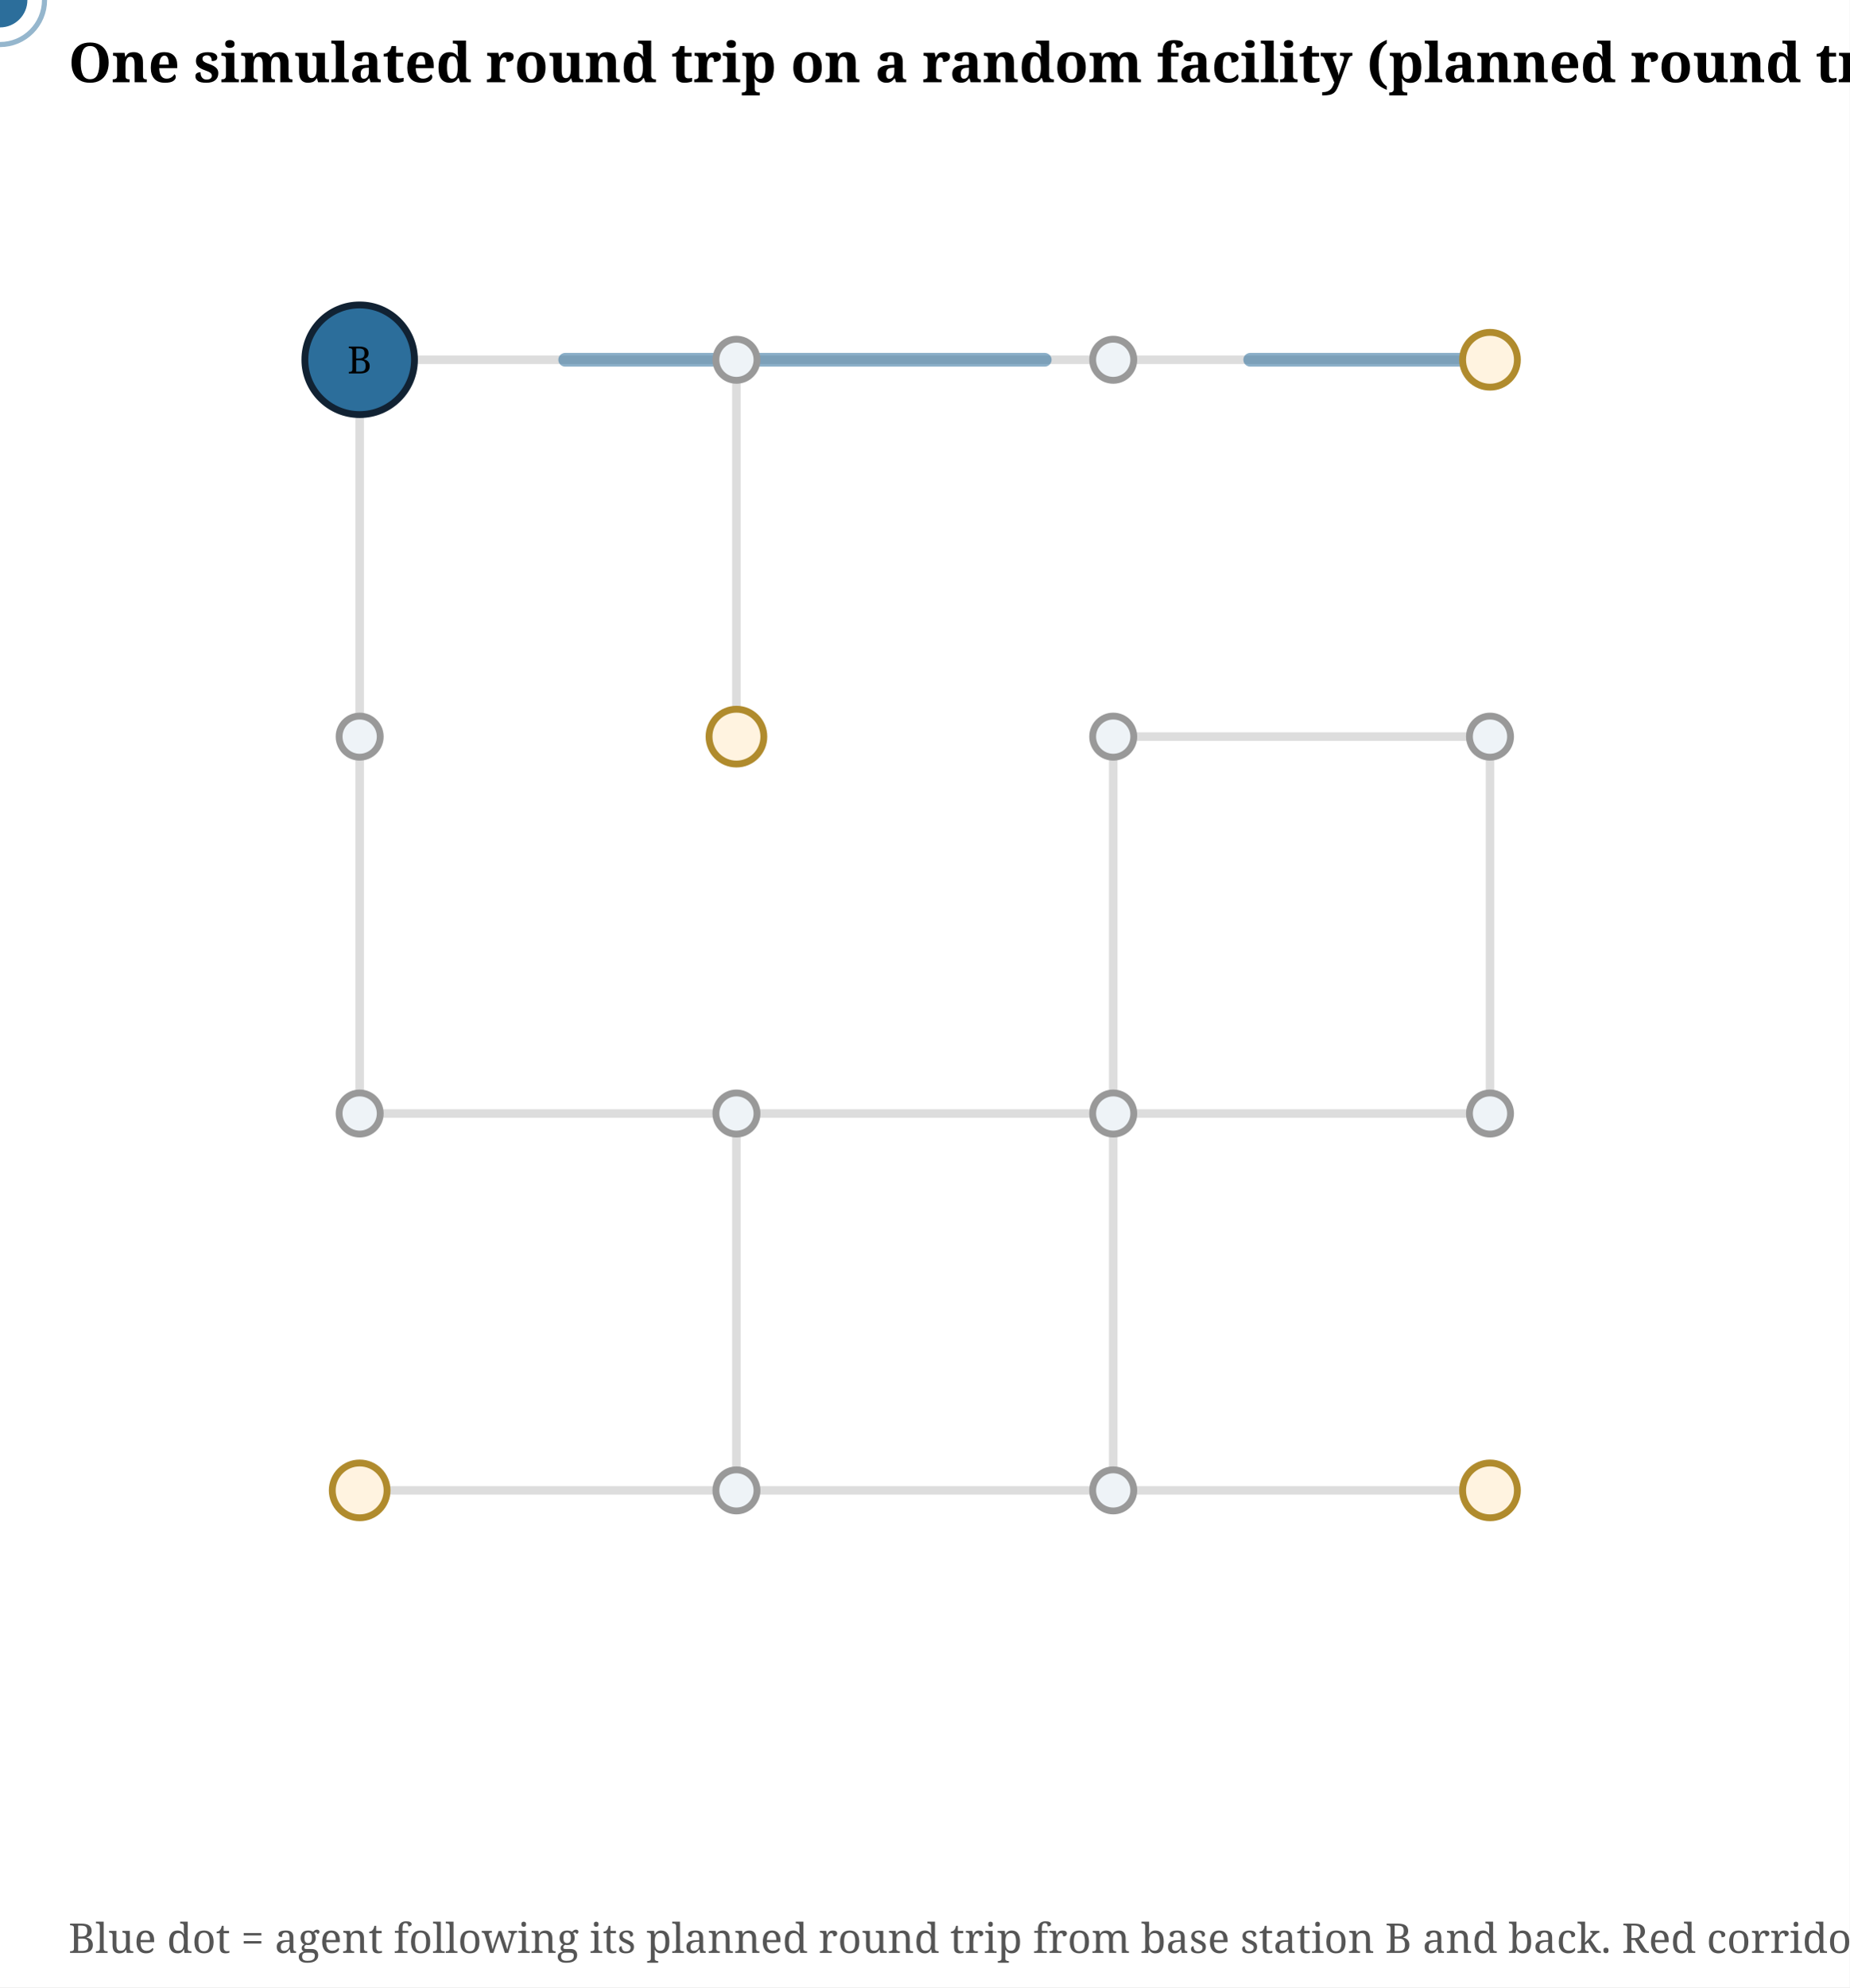
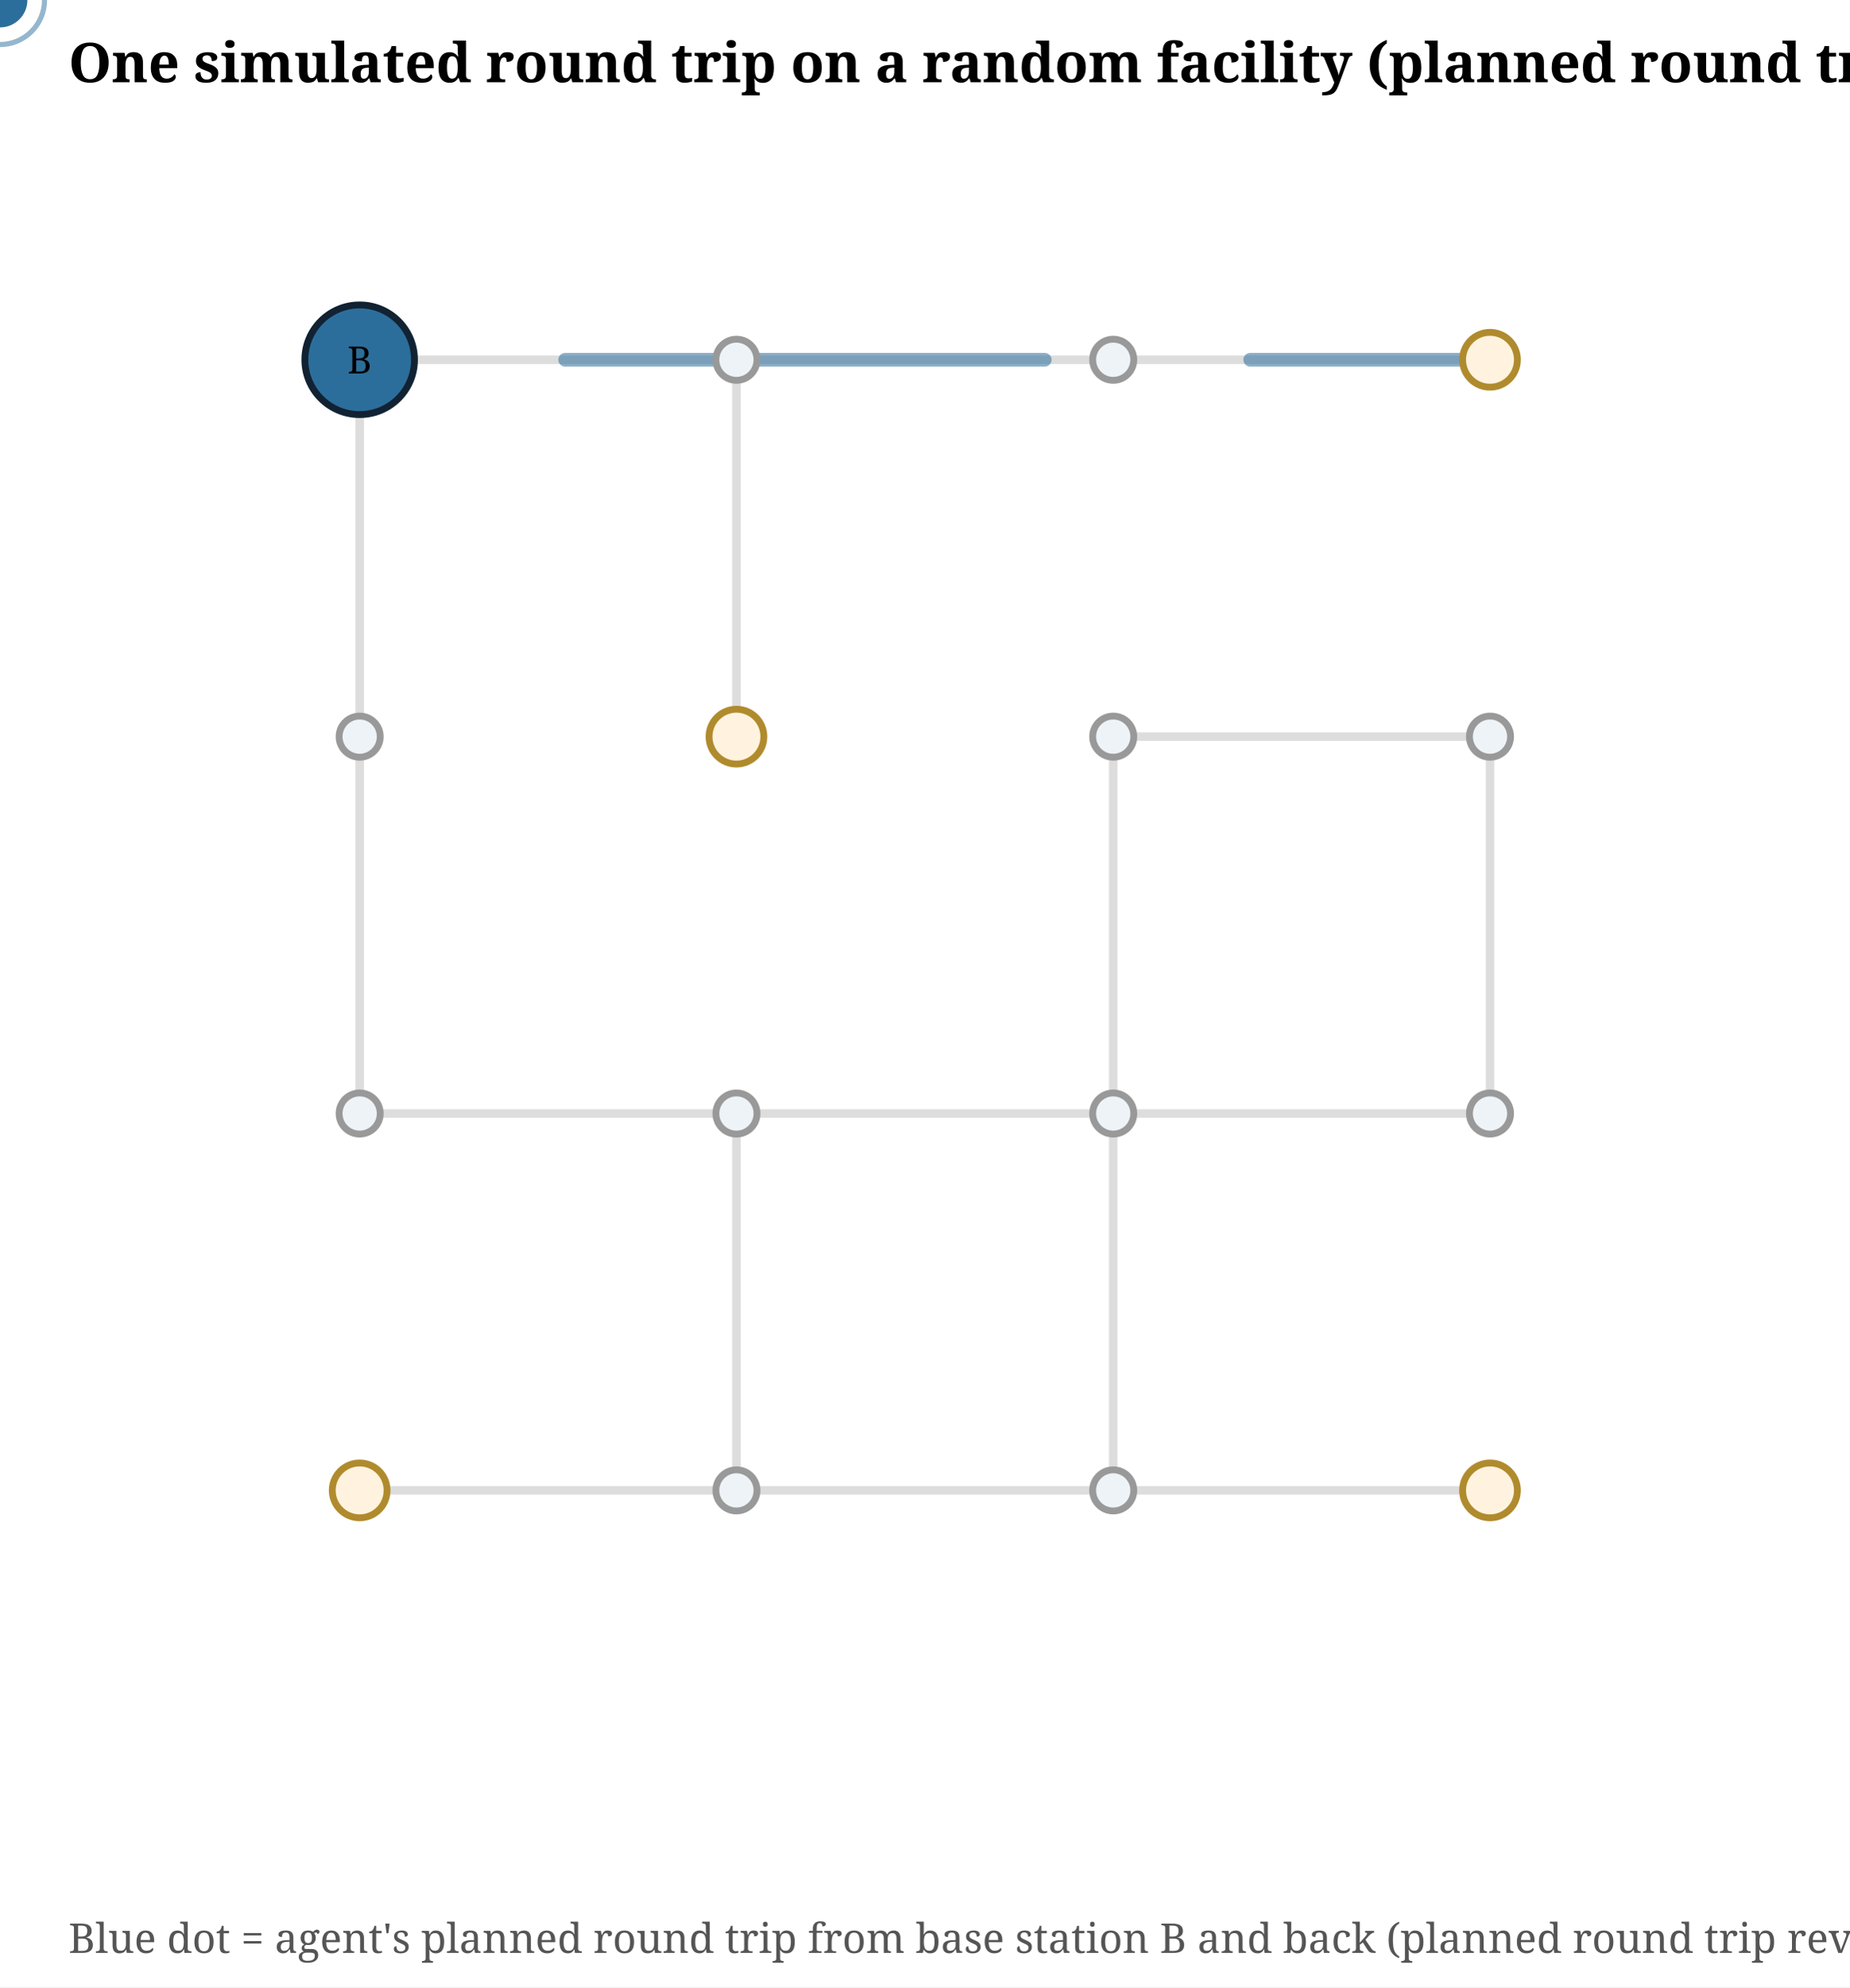
<svg xmlns="http://www.w3.org/2000/svg" width="540" height="580" viewBox="0 0 540 580" font-family="Georgia, serif">
  <rect width="540" height="580" fill="#ffffff" />
  <line x1="105" y1="105" x2="215" y2="105" stroke="#ddd" stroke-width="2.5" />
  <line x1="105" y1="105" x2="105" y2="215" stroke="#ddd" stroke-width="2.5" />
  <line x1="215" y1="105" x2="325" y2="105" stroke="#ddd" stroke-width="2.5" />
  <line x1="215" y1="105" x2="215" y2="215" stroke="#ddd" stroke-width="2.5" />
  <line x1="325" y1="105" x2="435" y2="105" stroke="#ddd" stroke-width="2.5" />
  <line x1="105" y1="215" x2="105" y2="325" stroke="#ddd" stroke-width="2.5" />
  <line x1="325" y1="215" x2="435" y2="215" stroke="#ddd" stroke-width="2.5" />
  <line x1="325" y1="215" x2="325" y2="325" stroke="#ddd" stroke-width="2.5" />
  <line x1="435" y1="215" x2="435" y2="325" stroke="#ddd" stroke-width="2.5" />
  <line x1="105" y1="325" x2="215" y2="325" stroke="#ddd" stroke-width="2.5" />
  <line x1="215" y1="325" x2="325" y2="325" stroke="#ddd" stroke-width="2.5" />
  <line x1="215" y1="325" x2="215" y2="435" stroke="#ddd" stroke-width="2.5" />
  <line x1="325" y1="325" x2="435" y2="325" stroke="#ddd" stroke-width="2.5" />
  <line x1="325" y1="325" x2="325" y2="435" stroke="#ddd" stroke-width="2.5" />
  <line x1="105" y1="435" x2="215" y2="435" stroke="#ddd" stroke-width="2.5" />
  <line x1="215" y1="435" x2="325" y2="435" stroke="#ddd" stroke-width="2.5" />
  <line x1="325" y1="435" x2="435" y2="435" stroke="#ddd" stroke-width="2.5" />
  <path d="M 105,105 L 215,105 L 325,105 L 435,105 L 325,105 L 215,105 L 105,105" fill="none" stroke="#2C6E9B" stroke-width="4" stroke-linecap="round" opacity="0.55" pathLength="100" stroke-dasharray="100" stroke-dashoffset="100">
    <animate attributeName="stroke-dashoffset" from="100" to="0" dur="7s" repeatCount="indefinite" />
  </path>
  <circle cx="105" cy="105" r="16" fill="#2C6E9B" stroke="#123" stroke-width="2" />
-   <text x="105" y="109" font-size="11" text-anchor="middle" font-family="Georgia, serif">B</text>
+   <text x="105" y="109" font-size="11" text-anchor="middle" fill="#000" font-family="Georgia, serif">B</text>
  <circle cx="215" cy="105" r="6" fill="#eef3f7" stroke="#999" stroke-width="2" />
-   <text x="215" y="109" font-size="11" text-anchor="middle" font-family="Georgia, serif" />
+   <text x="215" y="109" font-size="11" text-anchor="middle" fill="#000" font-family="Georgia, serif" />
  <circle cx="325" cy="105" r="6" fill="#eef3f7" stroke="#999" stroke-width="2" />
-   <text x="325" y="109" font-size="11" text-anchor="middle" font-family="Georgia, serif" />
+   <text x="325" y="109" font-size="11" text-anchor="middle" fill="#000" font-family="Georgia, serif" />
  <circle cx="435" cy="105" r="8" fill="#fff3e0" stroke="#B08B2D" stroke-width="2" />
-   <text x="435" y="109" font-size="11" text-anchor="middle" font-family="Georgia, serif" />
+   <text x="435" y="109" font-size="11" text-anchor="middle" fill="#000" font-family="Georgia, serif" />
  <circle cx="105" cy="215" r="6" fill="#eef3f7" stroke="#999" stroke-width="2" />
-   <text x="105" y="219" font-size="11" text-anchor="middle" font-family="Georgia, serif" />
+   <text x="105" y="219" font-size="11" text-anchor="middle" fill="#000" font-family="Georgia, serif" />
  <circle cx="215" cy="215" r="8" fill="#fff3e0" stroke="#B08B2D" stroke-width="2" />
-   <text x="215" y="219" font-size="11" text-anchor="middle" font-family="Georgia, serif" />
+   <text x="215" y="219" font-size="11" text-anchor="middle" fill="#000" font-family="Georgia, serif" />
  <circle cx="325" cy="215" r="6" fill="#eef3f7" stroke="#999" stroke-width="2" />
-   <text x="325" y="219" font-size="11" text-anchor="middle" font-family="Georgia, serif" />
+   <text x="325" y="219" font-size="11" text-anchor="middle" fill="#000" font-family="Georgia, serif" />
  <circle cx="435" cy="215" r="6" fill="#eef3f7" stroke="#999" stroke-width="2" />
-   <text x="435" y="219" font-size="11" text-anchor="middle" font-family="Georgia, serif" />
+   <text x="435" y="219" font-size="11" text-anchor="middle" fill="#000" font-family="Georgia, serif" />
  <circle cx="105" cy="325" r="6" fill="#eef3f7" stroke="#999" stroke-width="2" />
-   <text x="105" y="329" font-size="11" text-anchor="middle" font-family="Georgia, serif" />
+   <text x="105" y="329" font-size="11" text-anchor="middle" fill="#000" font-family="Georgia, serif" />
  <circle cx="215" cy="325" r="6" fill="#eef3f7" stroke="#999" stroke-width="2" />
-   <text x="215" y="329" font-size="11" text-anchor="middle" font-family="Georgia, serif" />
+   <text x="215" y="329" font-size="11" text-anchor="middle" fill="#000" font-family="Georgia, serif" />
  <circle cx="325" cy="325" r="6" fill="#eef3f7" stroke="#999" stroke-width="2" />
-   <text x="325" y="329" font-size="11" text-anchor="middle" font-family="Georgia, serif" />
+   <text x="325" y="329" font-size="11" text-anchor="middle" fill="#000" font-family="Georgia, serif" />
  <circle cx="435" cy="325" r="6" fill="#eef3f7" stroke="#999" stroke-width="2" />
-   <text x="435" y="329" font-size="11" text-anchor="middle" font-family="Georgia, serif" />
+   <text x="435" y="329" font-size="11" text-anchor="middle" fill="#000" font-family="Georgia, serif" />
  <circle cx="105" cy="435" r="8" fill="#fff3e0" stroke="#B08B2D" stroke-width="2" />
-   <text x="105" y="439" font-size="11" text-anchor="middle" font-family="Georgia, serif" />
+   <text x="105" y="439" font-size="11" text-anchor="middle" fill="#000" font-family="Georgia, serif" />
  <circle cx="215" cy="435" r="6" fill="#eef3f7" stroke="#999" stroke-width="2" />
-   <text x="215" y="439" font-size="11" text-anchor="middle" font-family="Georgia, serif" />
+   <text x="215" y="439" font-size="11" text-anchor="middle" fill="#000" font-family="Georgia, serif" />
  <circle cx="325" cy="435" r="6" fill="#eef3f7" stroke="#999" stroke-width="2" />
-   <text x="325" y="439" font-size="11" text-anchor="middle" font-family="Georgia, serif" />
+   <text x="325" y="439" font-size="11" text-anchor="middle" fill="#000" font-family="Georgia, serif" />
  <circle cx="435" cy="435" r="8" fill="#fff3e0" stroke="#B08B2D" stroke-width="2" />
-   <text x="435" y="439" font-size="11" text-anchor="middle" font-family="Georgia, serif" />
+   <text x="435" y="439" font-size="11" text-anchor="middle" fill="#000" font-family="Georgia, serif" />
  <circle r="9" fill="#2C6E9B" stroke="#fff" stroke-width="2">
    <animateMotion dur="7s" repeatCount="indefinite" path="M 105,105 L 215,105 L 325,105 L 435,105 L 325,105 L 215,105 L 105,105" />
  </circle>
  <circle r="13" fill="none" stroke="#2C6E9B" stroke-width="1.5" opacity="0.5">
    <animateMotion dur="7s" repeatCount="indefinite" path="M 105,105 L 215,105 L 325,105 L 435,105 L 325,105 L 215,105 L 105,105" />
  </circle>
  <text x="20" y="24" font-size="16" font-weight="bold">One simulated round trip on a random facility (planned round trip revisits a corridor (dead-end detour))</text>
-   <text x="20" y="570" font-size="12" fill="#555">Blue dot = agent following its planned round trip from base station B and back. Red corridors carry a planted hazard (not visible to the agent in advance).</text>
+   <text x="20" y="570" font-size="12" fill="#555">Blue dot = agent's planned round trip from base station B and back (planned round trip revisits a corridor (dead-end detour)). Red corridors carry a planted hazard (not visible to the agent in advance).</text>
</svg>
